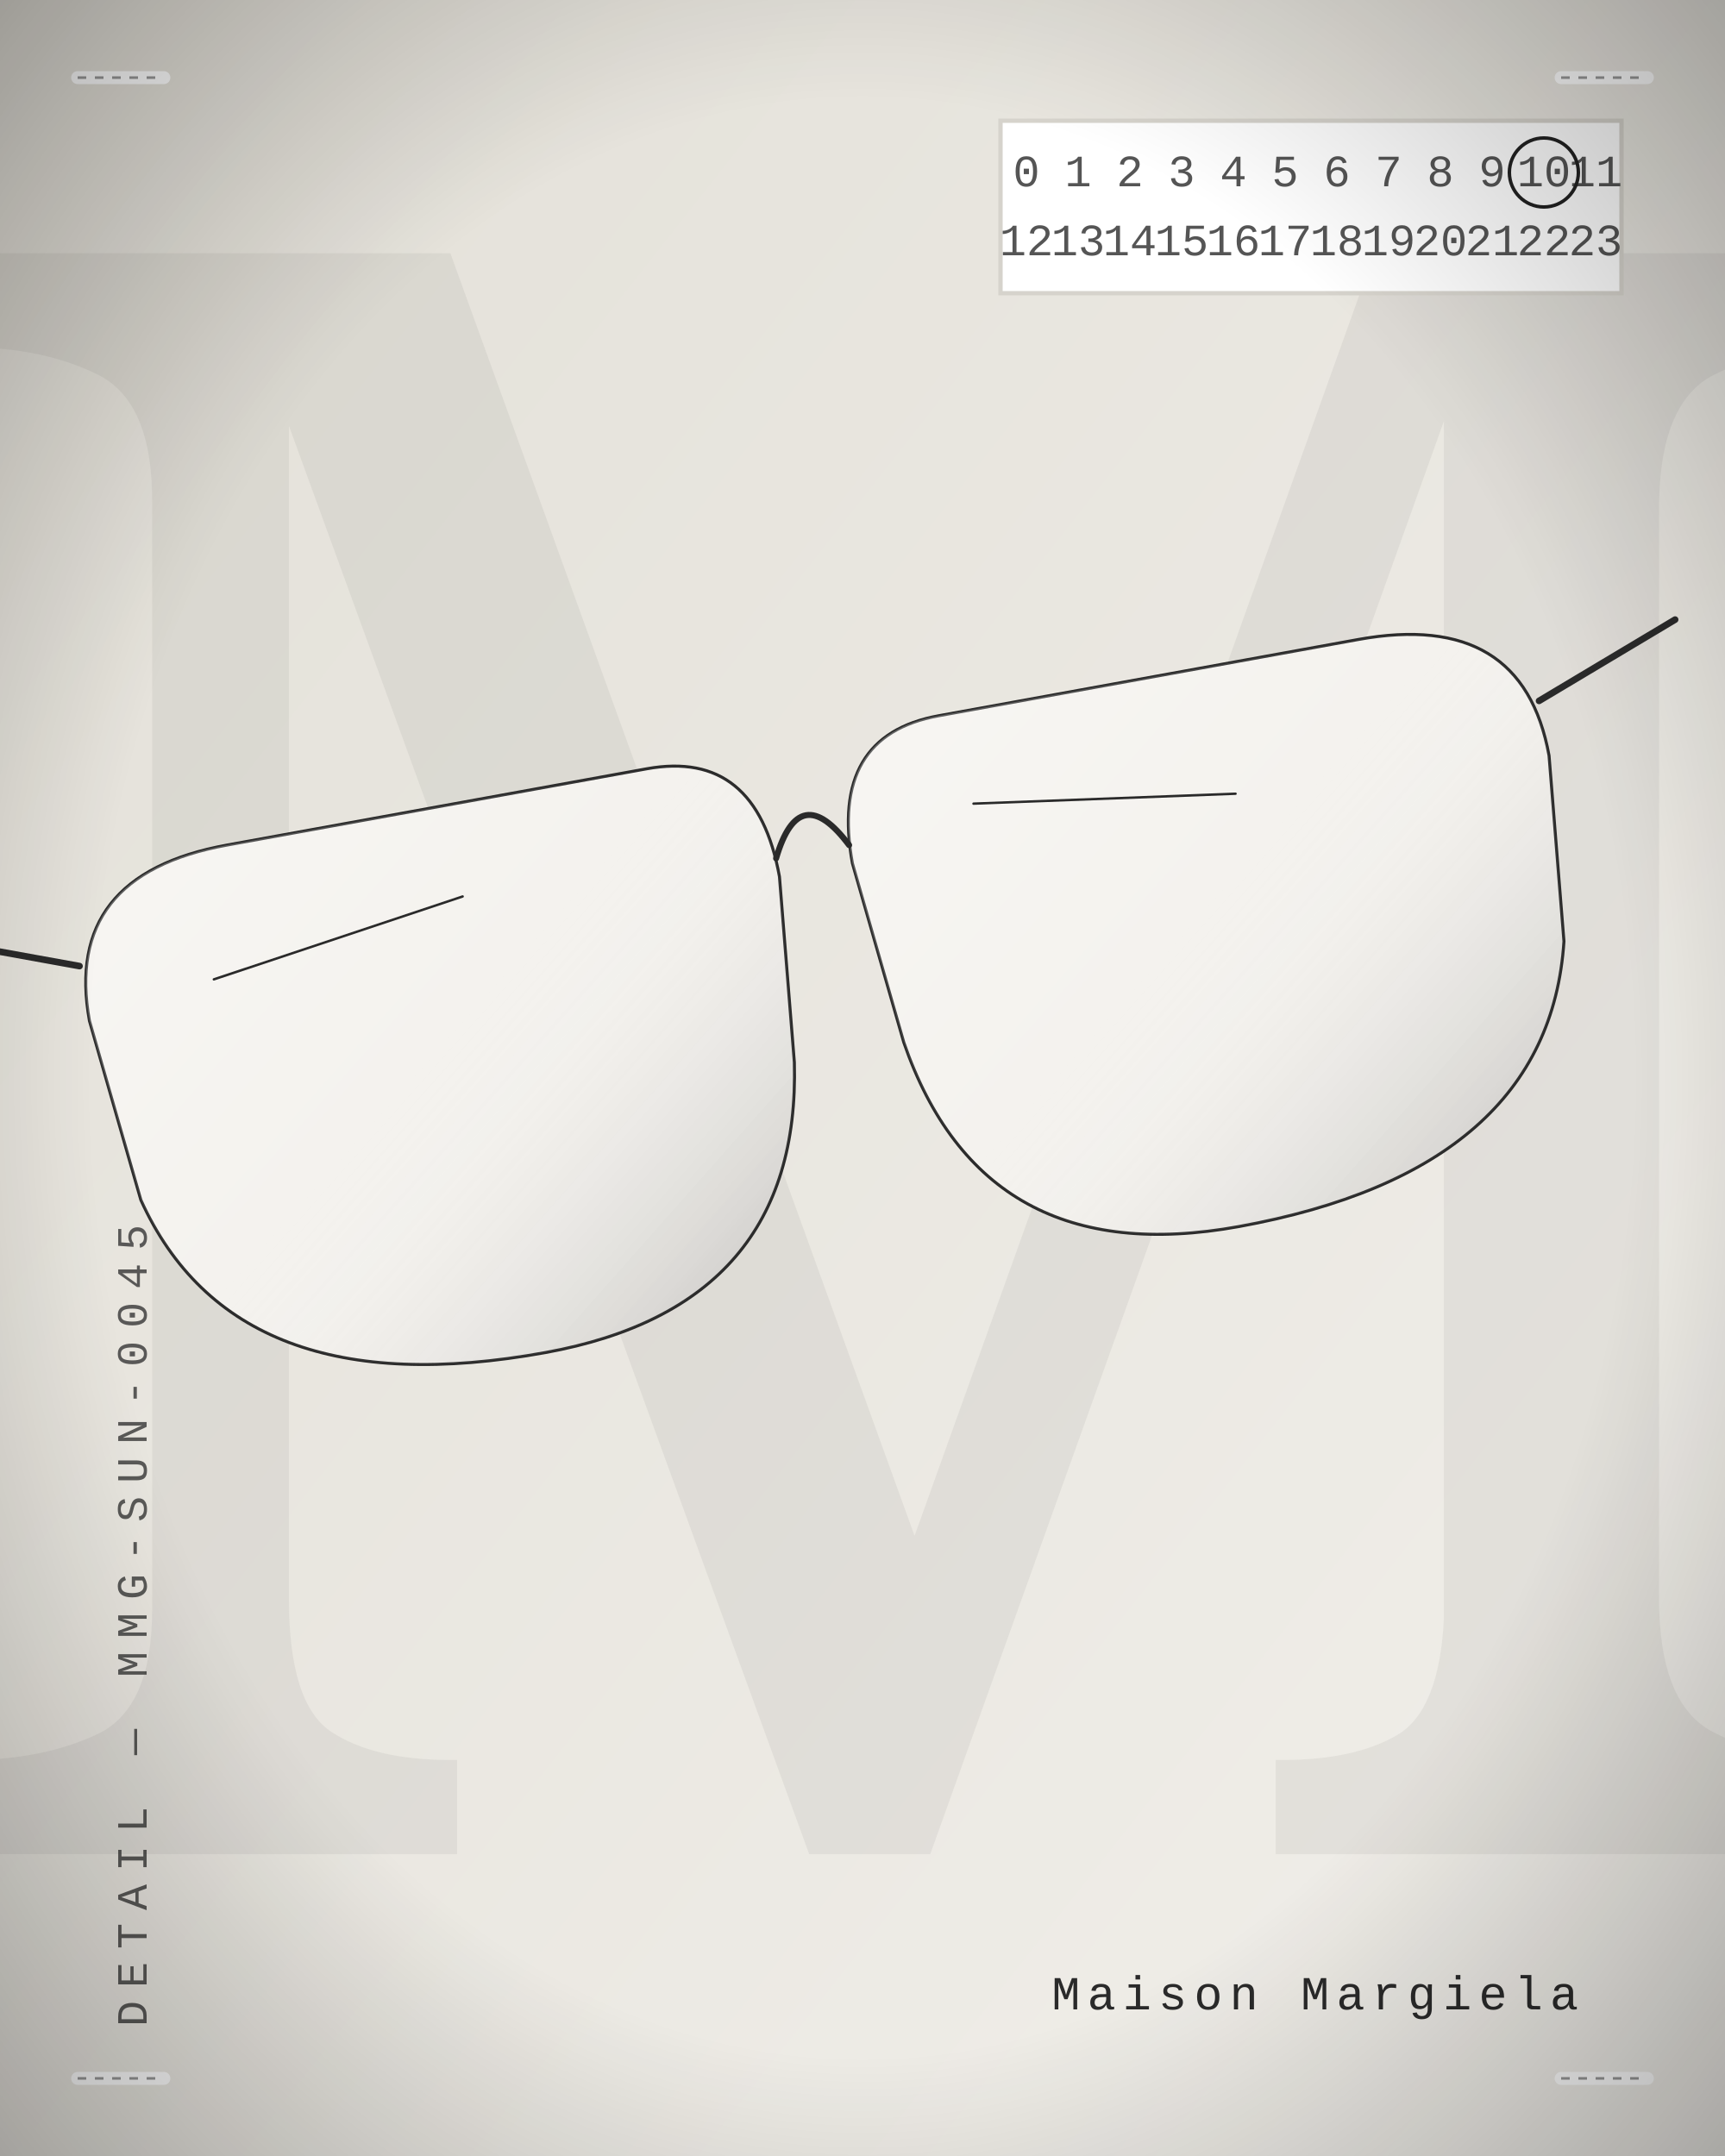
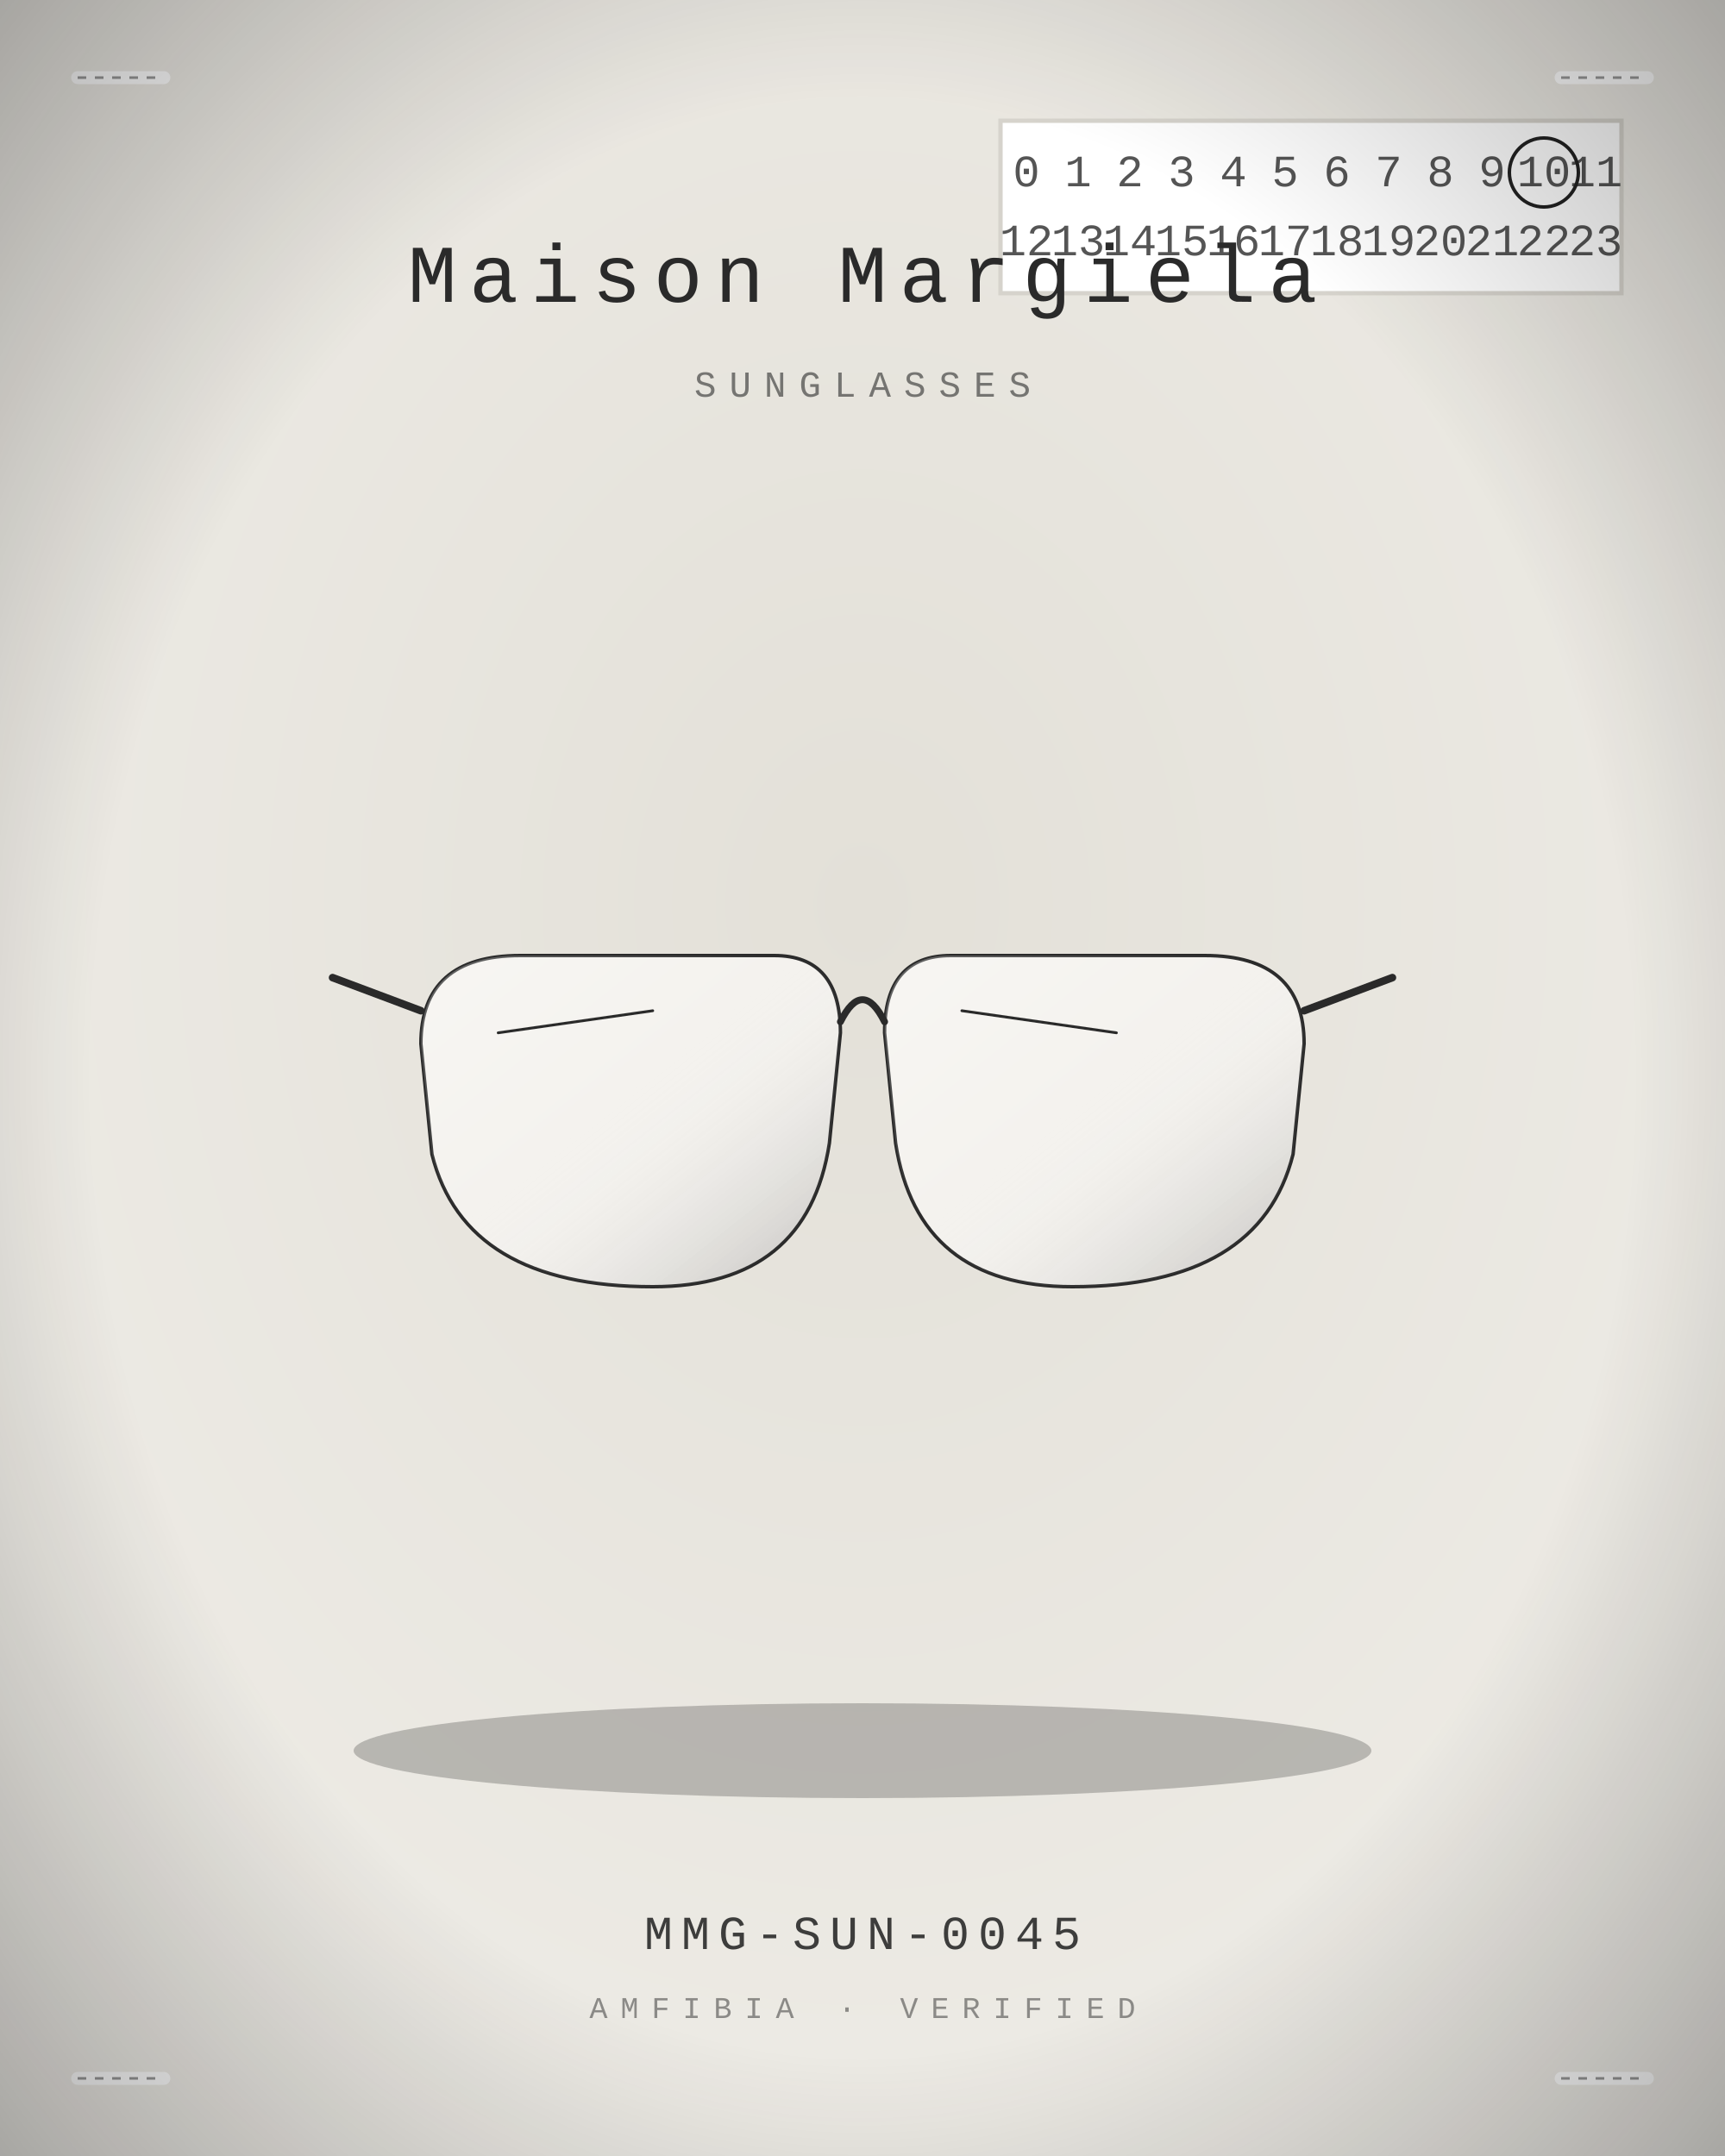
<svg xmlns="http://www.w3.org/2000/svg" viewBox="0 0 400 500" width="800" height="1000">
  <defs>
    <radialGradient id="bg" cx="50%" cy="42%" r="80%">
      <stop offset="0" stop-color="#E3E0D8" />
      <stop offset="1" stop-color="#F1EFEA" />
    </radialGradient>
    <linearGradient id="bgd" x1="0" y1="0" x2="1" y2="1">
      <stop offset="0" stop-color="#E3E0D8" />
      <stop offset="1" stop-color="#F1EFEA" />
    </linearGradient>
    <linearGradient id="sheen" x1="0" y1="0" x2="1" y2="1">
      <stop offset="0" stop-color="#fff" stop-opacity=".30" />
      <stop offset=".45" stop-color="#fff" stop-opacity="0" />
      <stop offset="1" stop-color="#000" stop-opacity=".22" />
    </linearGradient>
    <linearGradient id="multi" x1="0" y1="0" x2="1" y2="1">
      <stop offset="0" stop-color="#B3122E" />
      <stop offset=".35" stop-color="#C9A227" />
      <stop offset=".7" stop-color="#2F5D46" />
      <stop offset="1" stop-color="#3557A0" />
    </linearGradient>
    <radialGradient id="vig" cx="50%" cy="50%" r="75%">
      <stop offset=".6" stop-color="#000" stop-opacity="0" />
      <stop offset="1" stop-color="#000" stop-opacity=".35" />
    </radialGradient>
  </defs>
-   <rect width="400" height="500" fill="url(#bgd)" />
-   <text x="210" y="430" text-anchor="middle" font-family="Georgia, serif" font-size="520" fill="#2A2A2A" opacity="0.06">M</text>
+   <rect width="400" height="500" fill="url(#bg)" />
  <path d="M18 18 l20 0" stroke="#FFFFFF" stroke-width="3" stroke-linecap="round" />
  <path d="M18 18 l20 0" stroke="#999" stroke-width="0.6" stroke-dasharray="2 2" />
  <path d="M362 18 l20 0" stroke="#FFFFFF" stroke-width="3" stroke-linecap="round" />
  <path d="M362 18 l20 0" stroke="#999" stroke-width="0.6" stroke-dasharray="2 2" />
  <path d="M18 482 l20 0" stroke="#FFFFFF" stroke-width="3" stroke-linecap="round" />
  <path d="M18 482 l20 0" stroke="#999" stroke-width="0.6" stroke-dasharray="2 2" />
  <path d="M362 482 l20 0" stroke="#FFFFFF" stroke-width="3" stroke-linecap="round" />
  <path d="M362 482 l20 0" stroke="#999" stroke-width="0.6" stroke-dasharray="2 2" />
  <g transform="translate(232 28)">
    <rect width="144" height="40" fill="#FFFFFF" stroke="#D6D3CC" />
    <g font-family="'Courier New', monospace" font-size="10.4" fill="#555">
      <text x="6" y="15.2" text-anchor="middle">0</text>
      <text x="18" y="15.2" text-anchor="middle">1</text>
      <text x="30" y="15.2" text-anchor="middle">2</text>
      <text x="42" y="15.2" text-anchor="middle">3</text>
      <text x="54" y="15.2" text-anchor="middle">4</text>
      <text x="66" y="15.2" text-anchor="middle">5</text>
      <text x="78" y="15.2" text-anchor="middle">6</text>
      <text x="90" y="15.2" text-anchor="middle">7</text>
      <text x="102" y="15.2" text-anchor="middle">8</text>
      <text x="114" y="15.2" text-anchor="middle">9</text>
      <text x="126" y="15.2" text-anchor="middle">10</text>
      <text x="138" y="15.2" text-anchor="middle">11</text>
      <text x="6" y="31.2" text-anchor="middle">12</text>
      <text x="18" y="31.2" text-anchor="middle">13</text>
      <text x="30" y="31.2" text-anchor="middle">14</text>
      <text x="42" y="31.2" text-anchor="middle">15</text>
      <text x="54" y="31.2" text-anchor="middle">16</text>
      <text x="66" y="31.2" text-anchor="middle">17</text>
      <text x="78" y="31.2" text-anchor="middle">18</text>
      <text x="90" y="31.2" text-anchor="middle">19</text>
      <text x="102" y="31.2" text-anchor="middle">20</text>
      <text x="114" y="31.2" text-anchor="middle">21</text>
      <text x="126" y="31.2" text-anchor="middle">22</text>
      <text x="138" y="31.2" text-anchor="middle">23</text>
    </g>
    <circle cx="126" cy="12" r="8" fill="none" stroke="#222" stroke-width="0.8" />
  </g>
-   <g transform="rotate(-10.3 200 250) translate(-17 20) scale(2.15)">
-     <path d="M20 86 Q20 70 38 70 L84 70 Q96 70 96 84 L94 104 Q90 130 62 130 Q28 130 22 106 Z" fill="#F4F2EE" stroke="#2A2A2A" stroke-width="1.4" stroke-linejoin="round" stroke-linecap="round" vector-effect="non-scaling-stroke" />
+   <ellipse cx="200" cy="406" rx="118" ry="11" fill="#000" opacity="0.22" />
+   <g transform="translate(72 132) scale(1.28)">
+     <path d="M20 86 Q20 70 38 70 L84 70 Q96 70 96 84 L94 104 Q90 130 62 130 Q28 130 22 106 Z" fill="#F4F2EE" stroke="#2A2A2A" stroke-width="1.6" stroke-linejoin="round" stroke-linecap="round" vector-effect="non-scaling-stroke" />
    <path d="M20 86 Q20 70 38 70 L84 70 Q96 70 96 84 L94 104 Q90 130 62 130 Q28 130 22 106 Z" fill="url(#sheen)" stroke="none" />
-     <path d="M180 86 Q180 70 162 70 L116 70 Q104 70 104 84 L106 104 Q110 130 138 130 Q172 130 178 106 Z" fill="#F4F2EE" stroke="#2A2A2A" stroke-width="1.4" stroke-linejoin="round" stroke-linecap="round" vector-effect="non-scaling-stroke" />
+     <path d="M180 86 Q180 70 162 70 L116 70 Q104 70 104 84 L106 104 Q110 130 138 130 Q172 130 178 106 Z" fill="#F4F2EE" stroke="#2A2A2A" stroke-width="1.6" stroke-linejoin="round" stroke-linecap="round" vector-effect="non-scaling-stroke" />
    <path d="M180 86 Q180 70 162 70 L116 70 Q104 70 104 84 L106 104 Q110 130 138 130 Q172 130 178 106 Z" fill="url(#sheen)" stroke="none" />
-     <path d="M96 82 Q100 74 104 82" fill="none" stroke="#2A2A2A" stroke-width="2.8" stroke-linejoin="round" stroke-linecap="round" vector-effect="non-scaling-stroke" />
-     <path d="M20 80 L4 74 M180 80 L196 74" fill="none" stroke="#2A2A2A" stroke-width="3.08" stroke-linejoin="round" stroke-linecap="round" vector-effect="non-scaling-stroke" />
-     <path d="M34 84 L62 80 M118 80 L146 84" fill="none" stroke="#2A2A2A" stroke-width="1.12" stroke-linejoin="round" stroke-linecap="round" vector-effect="non-scaling-stroke" />
-   </g>
-   <g transform="translate(34 470) rotate(-90)">
-     <text x="0" y="0" text-anchor="start" font-family="'Courier New', Courier, monospace" font-size="10" letter-spacing="3" fill="#2A2A2A" opacity="0.75">DETAIL — MMG-SUN-0045</text>
+     <path d="M96 82 Q100 74 104 82" fill="none" stroke="#2A2A2A" stroke-width="3.2" stroke-linejoin="round" stroke-linecap="round" vector-effect="non-scaling-stroke" />
+     <path d="M20 80 L4 74 M180 80 L196 74" fill="none" stroke="#2A2A2A" stroke-width="3.52" stroke-linejoin="round" stroke-linecap="round" vector-effect="non-scaling-stroke" />
+     <path d="M34 84 L62 80 M118 80 L146 84" fill="none" stroke="#2A2A2A" stroke-width="1.28" stroke-linejoin="round" stroke-linecap="round" vector-effect="non-scaling-stroke" />
  </g>
  <g>
-     <text x="366" y="466" text-anchor="end" font-size="11" fill="#2A2A2A" font-family="'Courier New', Courier, monospace" font-weight="400" letter-spacing="1.65">Maison Margiela</text>
+     <text x="200" y="70" text-anchor="middle" font-size="19" fill="#2A2A2A" font-family="'Courier New', Courier, monospace" font-weight="400" letter-spacing="2.85">Maison Margiela</text>
  </g>
+   <text x="200" y="92" text-anchor="middle" font-family="'Courier New', Courier, monospace" font-size="8.5" letter-spacing="3" fill="#2A2A2A" opacity="0.6">SUNGLASSES</text>
+   <text x="200" y="452" text-anchor="middle" font-family="'Courier New', Courier, monospace" font-size="11" letter-spacing="2" fill="#2A2A2A" opacity="0.9">MMG-SUN-0045</text>
+   <text x="200" y="468" text-anchor="middle" font-family="'Courier New', Courier, monospace" font-size="7" letter-spacing="3" fill="#2A2A2A" opacity="0.5">AMFIBIA · VERIFIED</text>
  <rect width="400" height="500" fill="url(#vig)" />
</svg>
